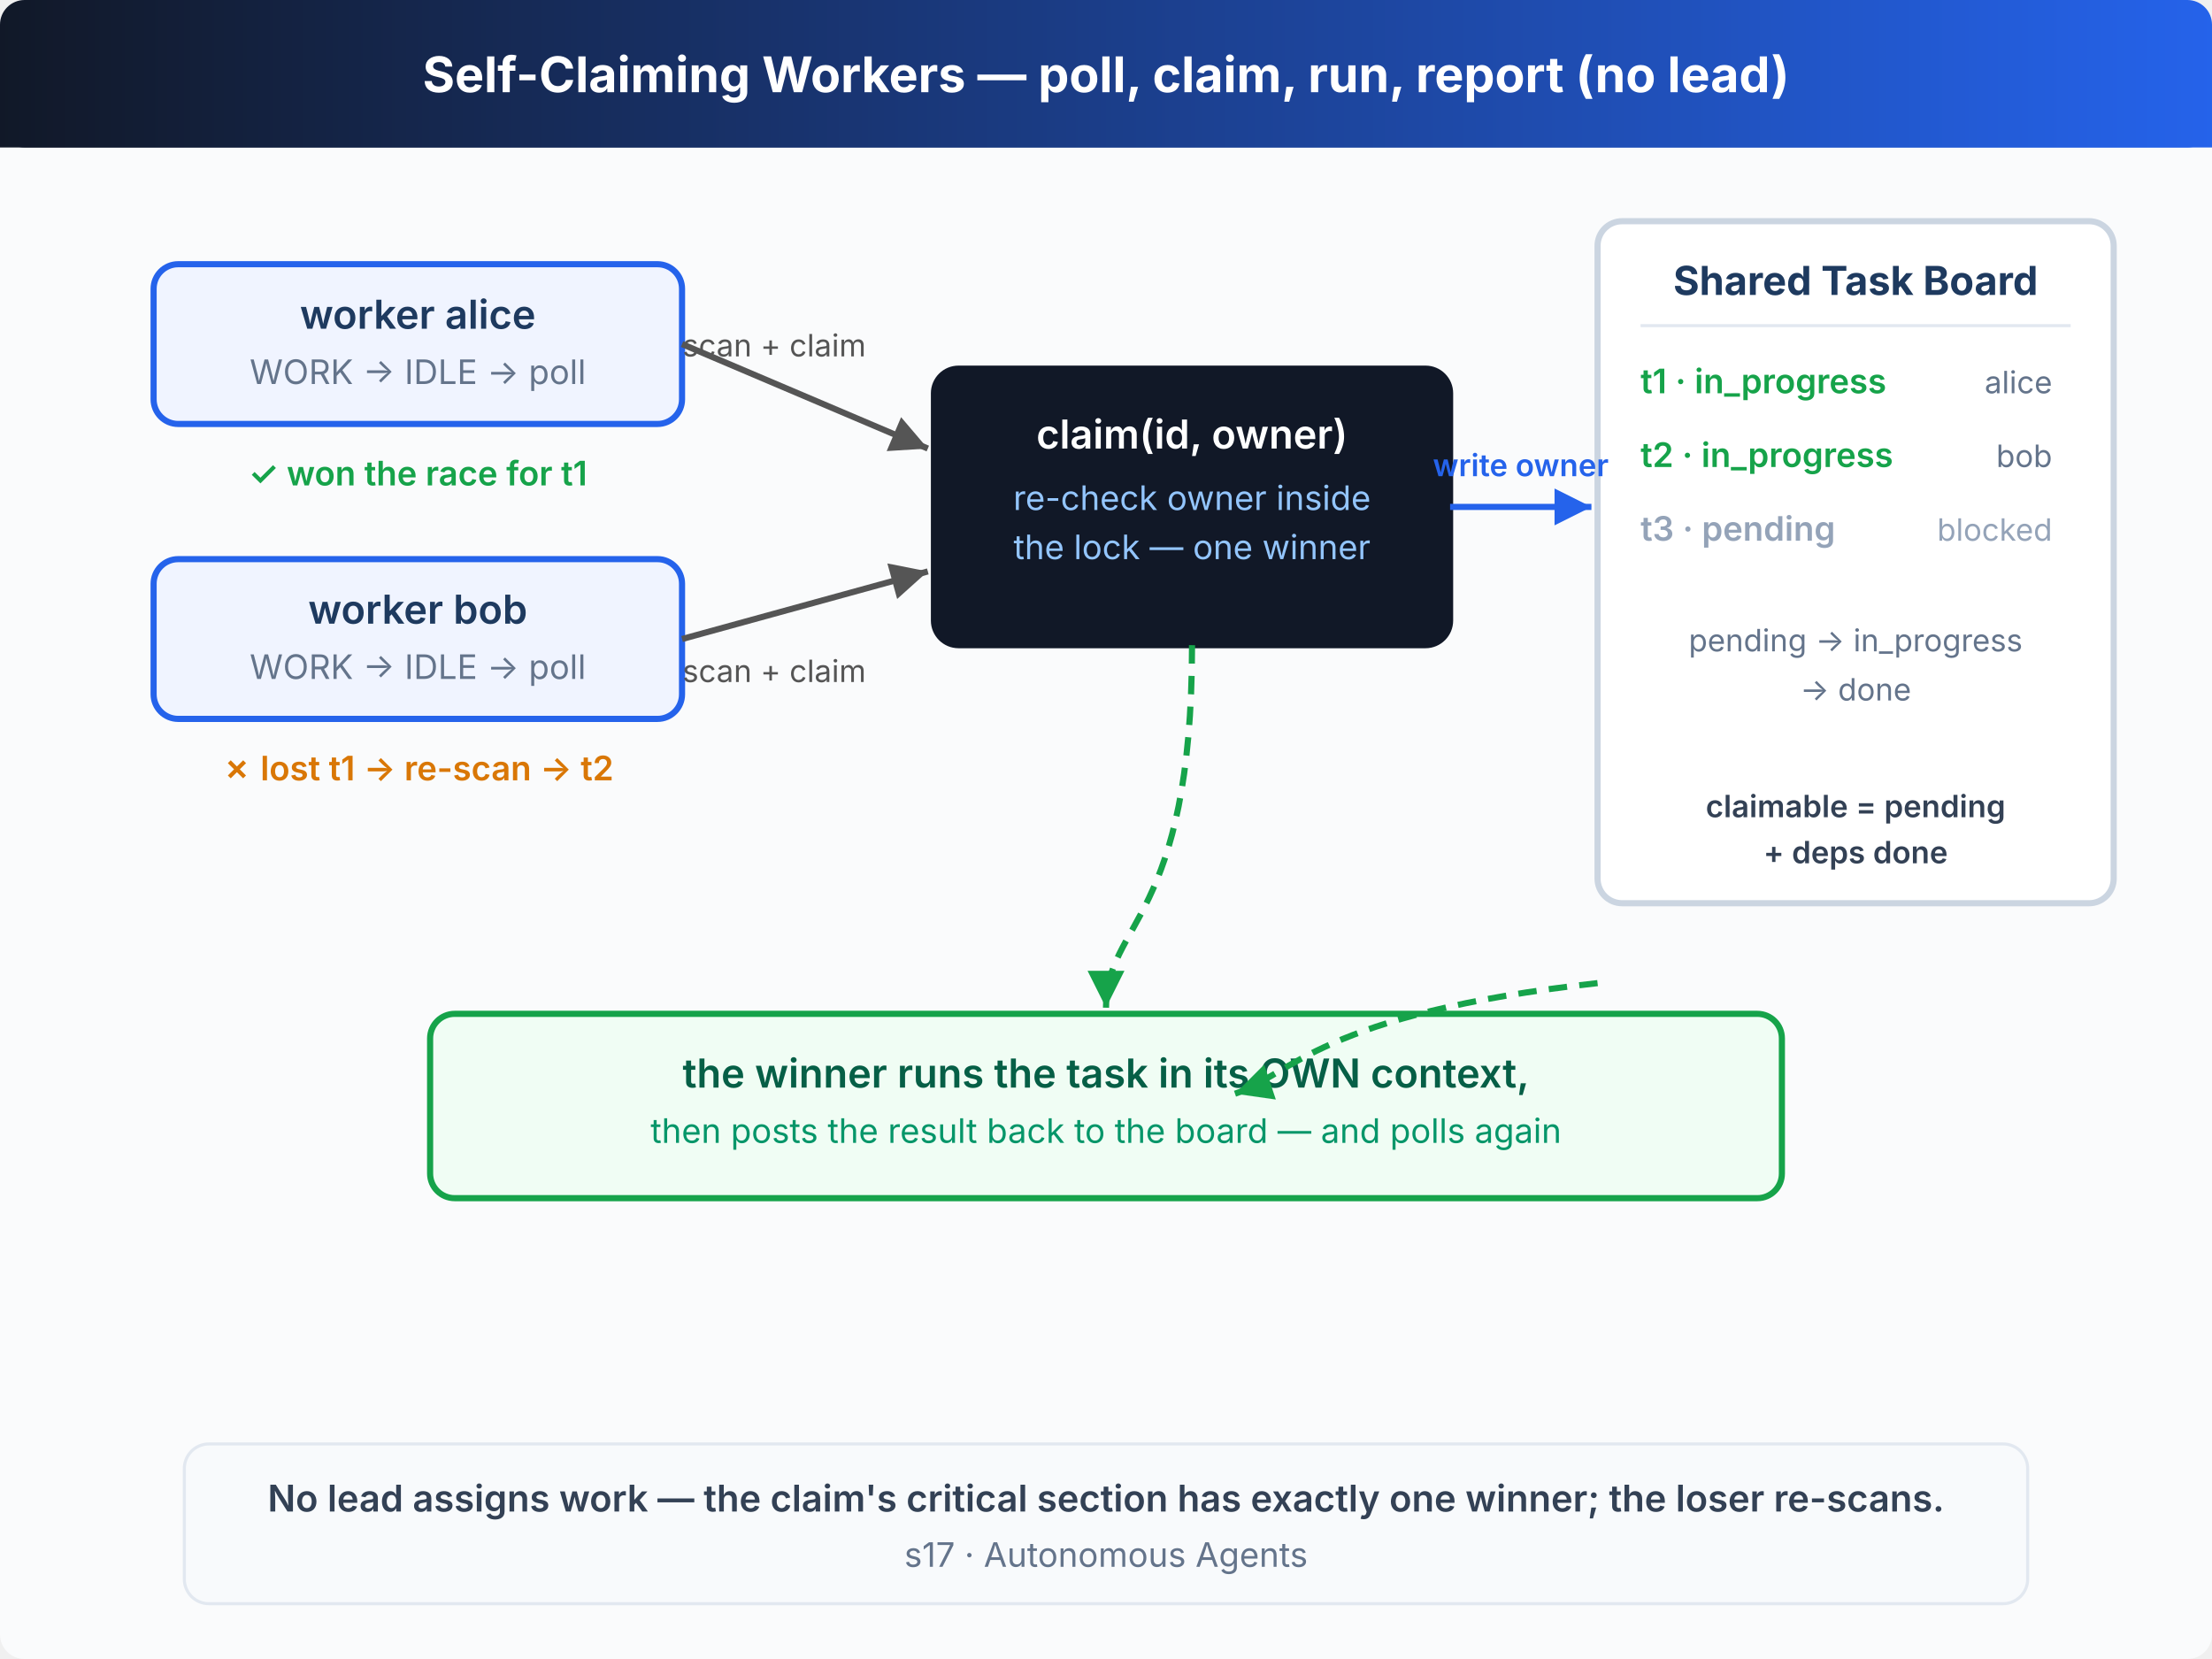
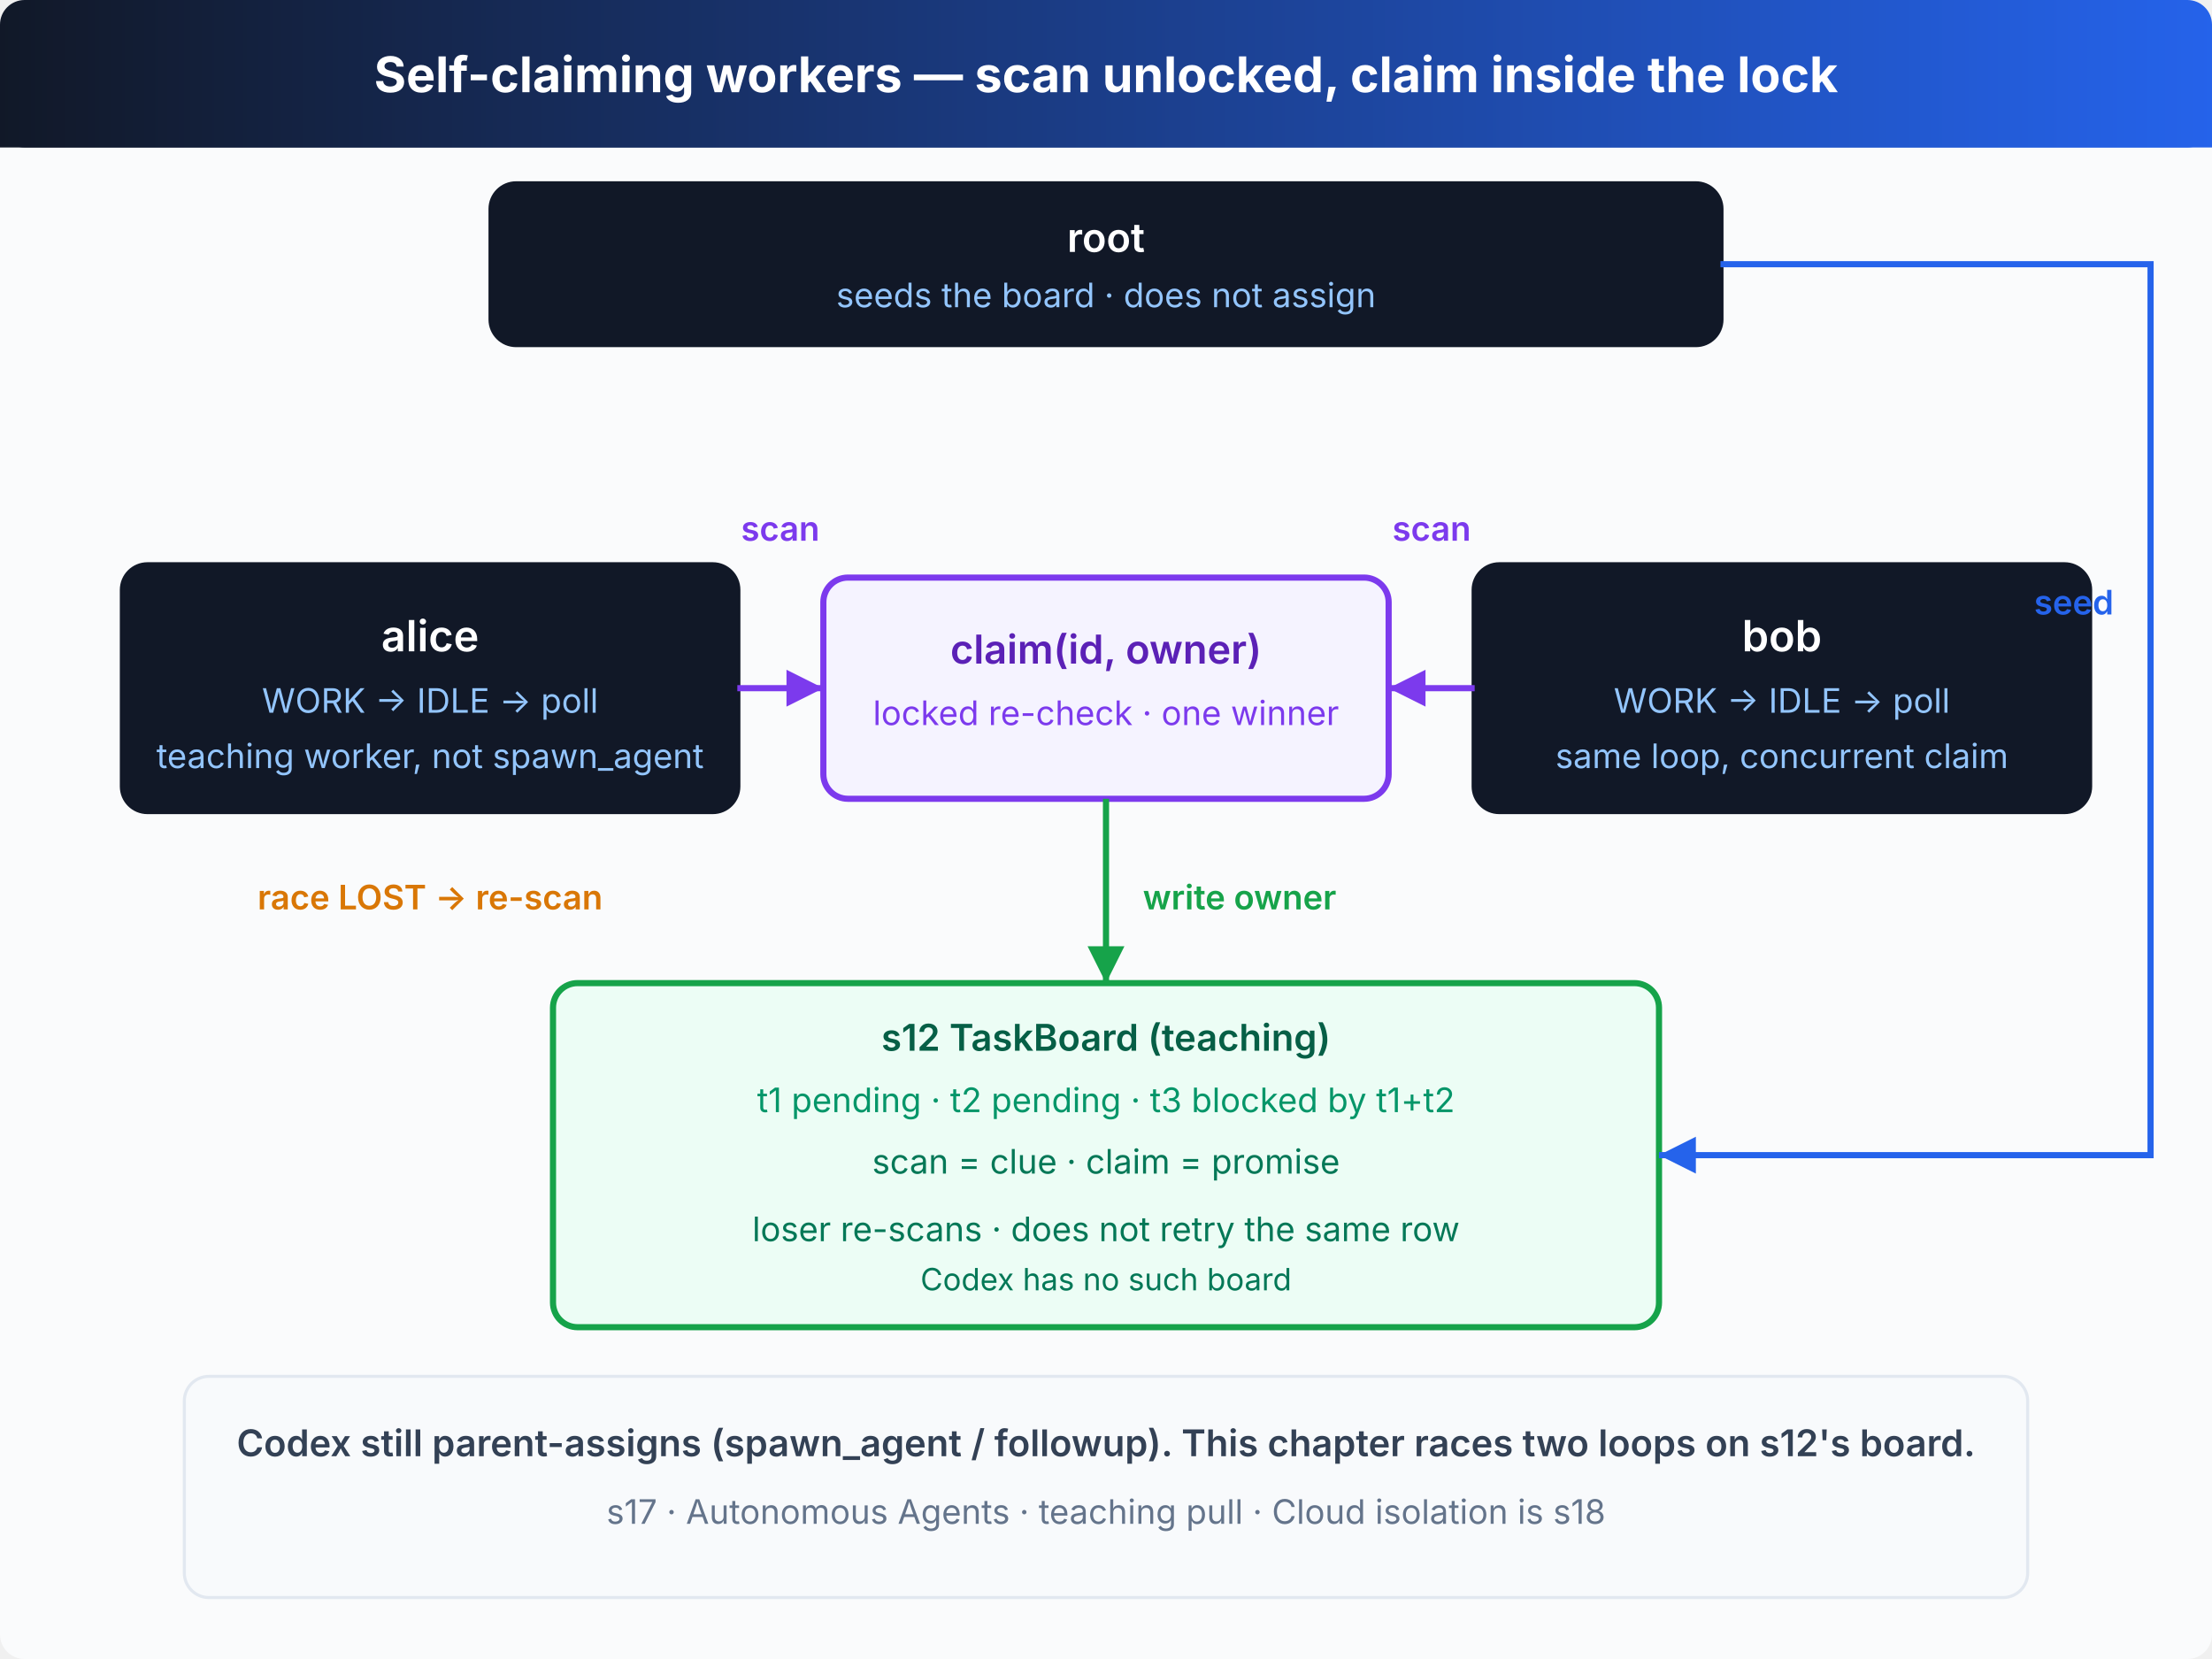
<svg xmlns="http://www.w3.org/2000/svg" viewBox="0 0 720 540" font-family="system-ui, -apple-system, sans-serif">
  <defs>
    <marker id="arrow" viewBox="0 0 10 10" refX="10" refY="5" markerWidth="6" markerHeight="6" orient="auto-start-reverse">
      <path d="M 0 0 L 10 5 L 0 10 z" fill="#555" />
    </marker>
    <marker id="arrow-blue" viewBox="0 0 10 10" refX="10" refY="5" markerWidth="6" markerHeight="6" orient="auto-start-reverse">
      <path d="M 0 0 L 10 5 L 0 10 z" fill="#2563eb" />
+     </marker>
+     <marker id="arrow-purple" viewBox="0 0 10 10" refX="10" refY="5" markerWidth="6" markerHeight="6" orient="auto-start-reverse">
+       <path d="M 0 0 L 10 5 L 0 10 z" fill="#7c3aed" />
    </marker>
    <marker id="arrow-green" viewBox="0 0 10 10" refX="10" refY="5" markerWidth="6" markerHeight="6" orient="auto-start-reverse">
      <path d="M 0 0 L 10 5 L 0 10 z" fill="#16a34a" />
    </marker>
    <marker id="arrow-amber" viewBox="0 0 10 10" refX="10" refY="5" markerWidth="6" markerHeight="6" orient="auto-start-reverse">
      <path d="M 0 0 L 10 5 L 0 10 z" fill="#d97706" />
    </marker>
    <linearGradient id="header" x1="0" y1="0" x2="1" y2="0">
      <stop offset="0%" stop-color="#111827" />
      <stop offset="100%" stop-color="#2563eb" />
    </linearGradient>
  </defs>
  <rect width="720" height="540" fill="#fafbfc" rx="8" />
  <rect x="0" y="0" width="720" height="48" fill="url(#header)" rx="8" />
  <rect x="0" y="40" width="720" height="8" fill="url(#header)" />
-   <text x="360" y="30" fill="#fff" font-size="16" font-weight="700" text-anchor="middle">Self-Claiming Workers — poll, claim, run, report (no lead)</text>
-   <rect x="50" y="86" width="172" height="52" rx="8" fill="#f0f4ff" stroke="#2563eb" stroke-width="2" />
-   <text x="136" y="107" fill="#1e3a5f" font-size="13" font-weight="600" text-anchor="middle">worker alice</text>
-   <text x="136" y="125" fill="#64748b" font-size="11" text-anchor="middle">WORK → IDLE → poll</text>
-   <text x="136" y="158" fill="#16a34a" font-size="11" font-weight="600" text-anchor="middle">✓ won the race for t1</text>
-   <rect x="50" y="182" width="172" height="52" rx="8" fill="#f0f4ff" stroke="#2563eb" stroke-width="2" />
-   <text x="136" y="203" fill="#1e3a5f" font-size="13" font-weight="600" text-anchor="middle">worker bob</text>
-   <text x="136" y="221" fill="#64748b" font-size="11" text-anchor="middle">WORK → IDLE → poll</text>
-   <text x="136" y="254" fill="#d97706" font-size="11" font-weight="600" text-anchor="middle">✗ lost t1 → re-scan → t2</text>
-   <rect x="304" y="120" width="168" height="90" rx="8" fill="#111827" stroke="#111827" stroke-width="2" />
-   <text x="388" y="146" fill="#fff" font-size="13" font-weight="600" text-anchor="middle">claim(id, owner)</text>
-   <text x="388" y="166" fill="#93c5fd" font-size="11" text-anchor="middle">re-check owner inside</text>
-   <text x="388" y="182" fill="#93c5fd" font-size="11" text-anchor="middle">the lock — one winner</text>
-   <rect x="520" y="72" width="168" height="222" rx="8" fill="#ffffff" stroke="#cbd5e1" stroke-width="2" />
-   <text x="604" y="96" fill="#1e3a5f" font-size="13" font-weight="700" text-anchor="middle">Shared Task Board</text>
-   <line x1="534" y1="106" x2="674" y2="106" stroke="#e2e8f0" stroke-width="1" />
-   <text x="534" y="128" fill="#16a34a" font-size="11" font-weight="600">t1 · in_progress</text>
-   <text x="668" y="128" fill="#64748b" font-size="10" text-anchor="end">alice</text>
-   <text x="534" y="152" fill="#16a34a" font-size="11" font-weight="600">t2 · in_progress</text>
-   <text x="668" y="152" fill="#64748b" font-size="10" text-anchor="end">bob</text>
-   <text x="534" y="176" fill="#94a3b8" font-size="11" font-weight="600">t3 · pending</text>
-   <text x="668" y="176" fill="#94a3b8" font-size="10" text-anchor="end">blocked</text>
-   <text x="604" y="212" fill="#64748b" font-size="10" text-anchor="middle">pending → in_progress</text>
-   <text x="604" y="228" fill="#64748b" font-size="10" text-anchor="middle">→ done</text>
-   <text x="604" y="266" fill="#334155" font-size="10" font-weight="600" text-anchor="middle">claimable = pending</text>
-   <text x="604" y="281" fill="#334155" font-size="10" font-weight="600" text-anchor="middle">+ deps done</text>
-   <line x1="222" y1="112" x2="302" y2="146" stroke="#555" stroke-width="2" marker-end="url(#arrow)" />
-   <text x="252" y="116" fill="#555" font-size="10" text-anchor="middle">scan + claim</text>
-   <line x1="222" y1="208" x2="302" y2="186" stroke="#555" stroke-width="2" marker-end="url(#arrow)" />
-   <text x="252" y="222" fill="#555" font-size="10" text-anchor="middle">scan + claim</text>
-   <line x1="472" y1="165" x2="518" y2="165" stroke="#2563eb" stroke-width="2" marker-end="url(#arrow-blue)" />
-   <text x="495" y="155" fill="#2563eb" font-size="10" font-weight="600" text-anchor="middle">write owner</text>
-   <rect x="140" y="330" width="440" height="60" rx="8" fill="#f0fdf4" stroke="#16a34a" stroke-width="2" />
-   <text x="360" y="354" fill="#065f46" font-size="13" font-weight="600" text-anchor="middle">the winner runs the task in its OWN context,</text>
-   <text x="360" y="372" fill="#059669" font-size="11" text-anchor="middle">then posts the result back to the board — and polls again</text>
-   <path d="M 388 210 C 388 300 360 300 360 328" fill="none" stroke="#16a34a" stroke-width="2" stroke-dasharray="6 4" marker-end="url(#arrow-green)" />
-   <path d="M 520 320 C 430 330 420 350 402 356" fill="none" stroke="#16a34a" stroke-width="2" stroke-dasharray="6 4" marker-end="url(#arrow-green)" />
-   <rect x="60" y="470" width="600" height="52" rx="8" fill="#f8fafc" stroke="#e2e8f0" />
-   <text x="360" y="492" fill="#334155" font-size="12" font-weight="600" text-anchor="middle">No lead assigns work — the claim's critical section has exactly one winner; the loser re-scans.</text>
-   <text x="360" y="510" fill="#64748b" font-size="11" text-anchor="middle">s17 · Autonomous Agents</text>
+   <text x="360" y="30" fill="#fff" font-size="16" font-weight="700" text-anchor="middle">Self-claiming workers — scan unlocked, claim inside the lock</text>
+   <rect x="160" y="60" width="400" height="52" rx="8" fill="#111827" stroke="#111827" stroke-width="2" />
+   <text x="360" y="82" fill="#fff" font-size="13" font-weight="600" text-anchor="middle">root</text>
+   <text x="360" y="100" fill="#93c5fd" font-size="11" text-anchor="middle">seeds the board · does not assign</text>
+   <rect x="40" y="184" width="200" height="80" rx="8" fill="#111827" stroke="#111827" stroke-width="2" />
+   <text x="140" y="212" fill="#fff" font-size="14" font-weight="600" text-anchor="middle">alice</text>
+   <text x="140" y="232" fill="#93c5fd" font-size="11" text-anchor="middle">WORK → IDLE → poll</text>
+   <text x="140" y="250" fill="#93c5fd" font-size="11" text-anchor="middle">teaching worker, not spawn_agent</text>
+   <rect x="480" y="184" width="200" height="80" rx="8" fill="#111827" stroke="#111827" stroke-width="2" />
+   <text x="580" y="212" fill="#fff" font-size="14" font-weight="600" text-anchor="middle">bob</text>
+   <text x="580" y="232" fill="#93c5fd" font-size="11" text-anchor="middle">WORK → IDLE → poll</text>
+   <text x="580" y="250" fill="#93c5fd" font-size="11" text-anchor="middle">same loop, concurrent claim</text>
+   <rect x="268" y="188" width="184" height="72" rx="8" fill="#f5f3ff" stroke="#7c3aed" stroke-width="2" />
+   <text x="360" y="216" fill="#5b21b6" font-size="13" font-weight="600" text-anchor="middle">claim(id, owner)</text>
+   <text x="360" y="236" fill="#7c3aed" font-size="11" text-anchor="middle">locked re-check · one winner</text>
+   <rect x="180" y="320" width="360" height="112" rx="8" fill="#ecfdf5" stroke="#16a34a" stroke-width="2" />
+   <text x="360" y="342" fill="#065f46" font-size="12" font-weight="600" text-anchor="middle">s12 TaskBoard (teaching)</text>
+   <text x="360" y="362" fill="#059669" font-size="11" text-anchor="middle">t1 pending · t2 pending · t3 blocked by t1+t2</text>
+   <text x="360" y="382" fill="#047857" font-size="11" text-anchor="middle">scan = clue · claim = promise</text>
+   <text x="360" y="404" fill="#047857" font-size="11" text-anchor="middle">loser re-scans · does not retry the same row</text>
+   <text x="360" y="420" fill="#047857" font-size="10" text-anchor="middle">Codex has no such board</text>
+   <path d="M 560 86 L 700 86 L 700 376 L 540 376" fill="none" stroke="#2563eb" stroke-width="2" marker-end="url(#arrow-blue)" />
+   <text x="688" y="200" fill="#2563eb" font-size="11" font-weight="600" text-anchor="end">seed</text>
+   <path d="M 240 224 L 268 224" fill="none" stroke="#7c3aed" stroke-width="2" marker-end="url(#arrow-purple)" />
+   <text x="254" y="176" fill="#7c3aed" font-size="11" font-weight="600" text-anchor="middle">scan</text>
+   <path d="M 480 224 L 452 224" fill="none" stroke="#7c3aed" stroke-width="2" marker-end="url(#arrow-purple)" />
+   <text x="466" y="176" fill="#7c3aed" font-size="11" font-weight="600" text-anchor="middle">scan</text>
+   <path d="M 360 260 L 360 320" fill="none" stroke="#16a34a" stroke-width="2" marker-end="url(#arrow-green)" />
+   <text x="372" y="296" fill="#16a34a" font-size="11" font-weight="600">write owner</text>
+   <text x="140" y="296" fill="#d97706" font-size="11" font-weight="600" text-anchor="middle">race LOST → re-scan</text>
+   <rect x="60" y="448" width="600" height="72" rx="8" fill="#f8fafc" stroke="#e2e8f0" />
+   <text x="360" y="474" fill="#334155" font-size="12" font-weight="600" text-anchor="middle">Codex still parent-assigns (spawn_agent / followup). This chapter races two loops on s12's board.</text>
+   <text x="360" y="496" fill="#64748b" font-size="11" text-anchor="middle">s17 · Autonomous Agents  ·  teaching pull · Cloud isolation is s18</text>
</svg>
